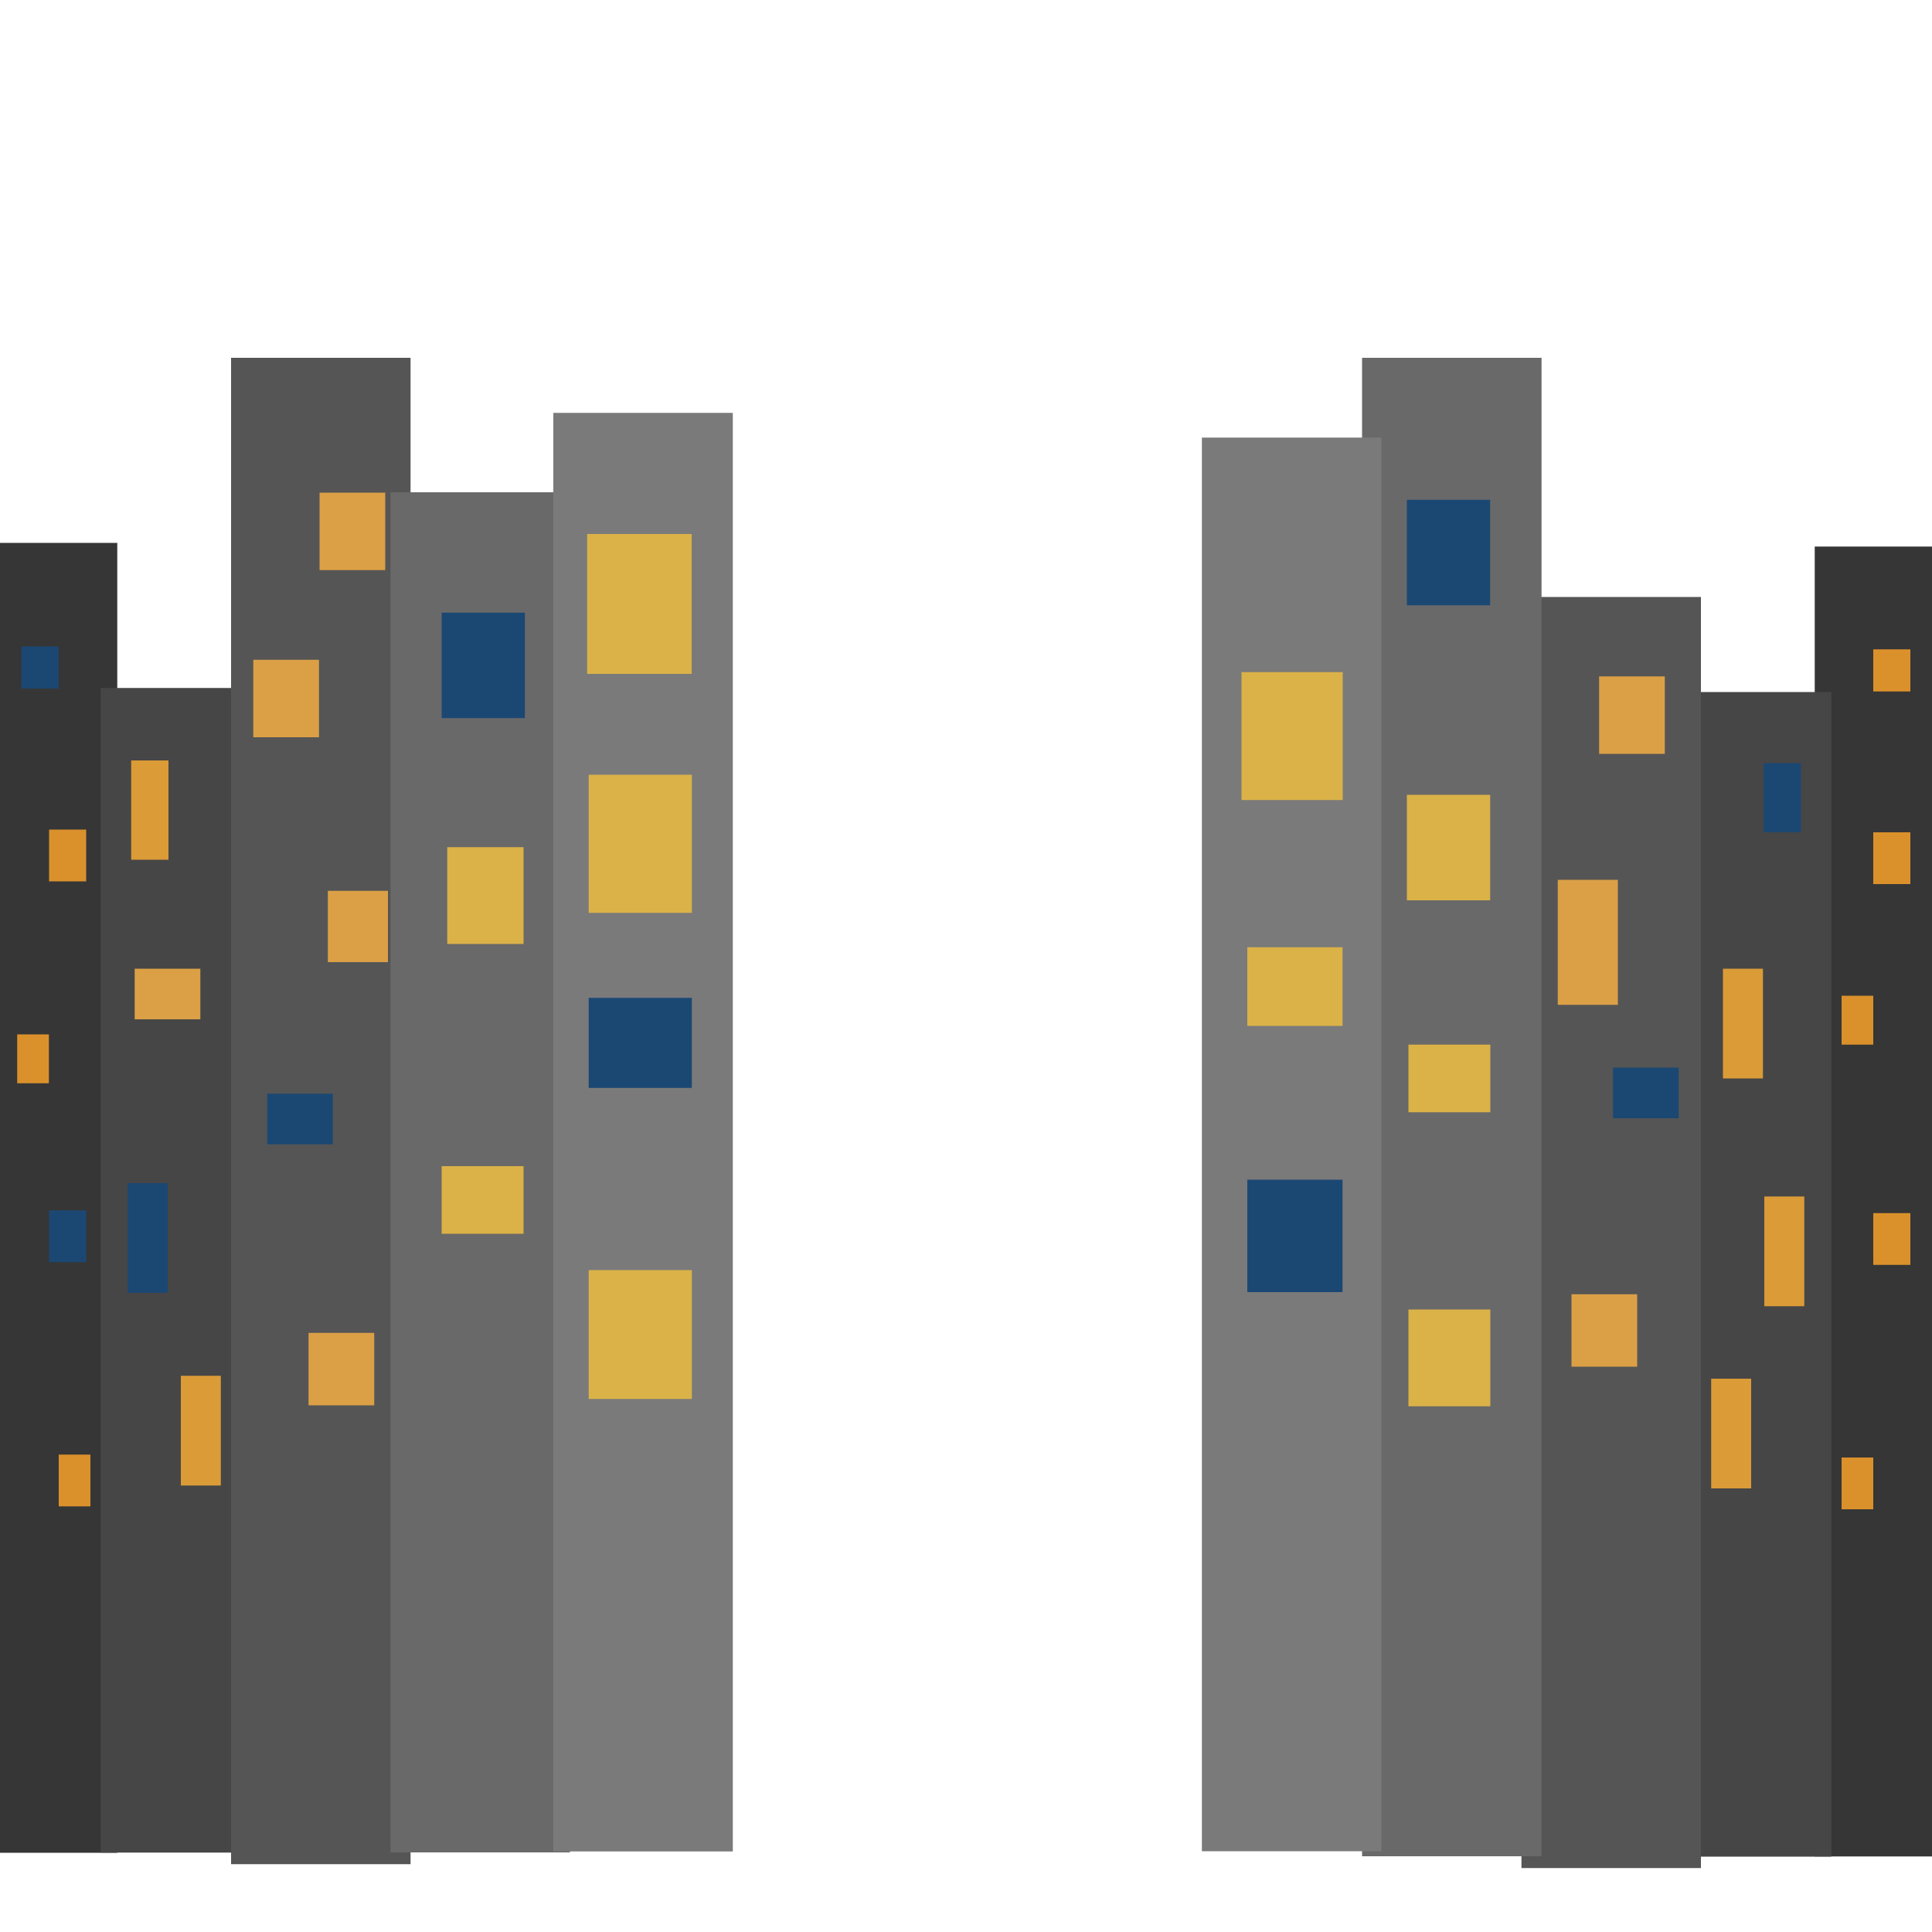
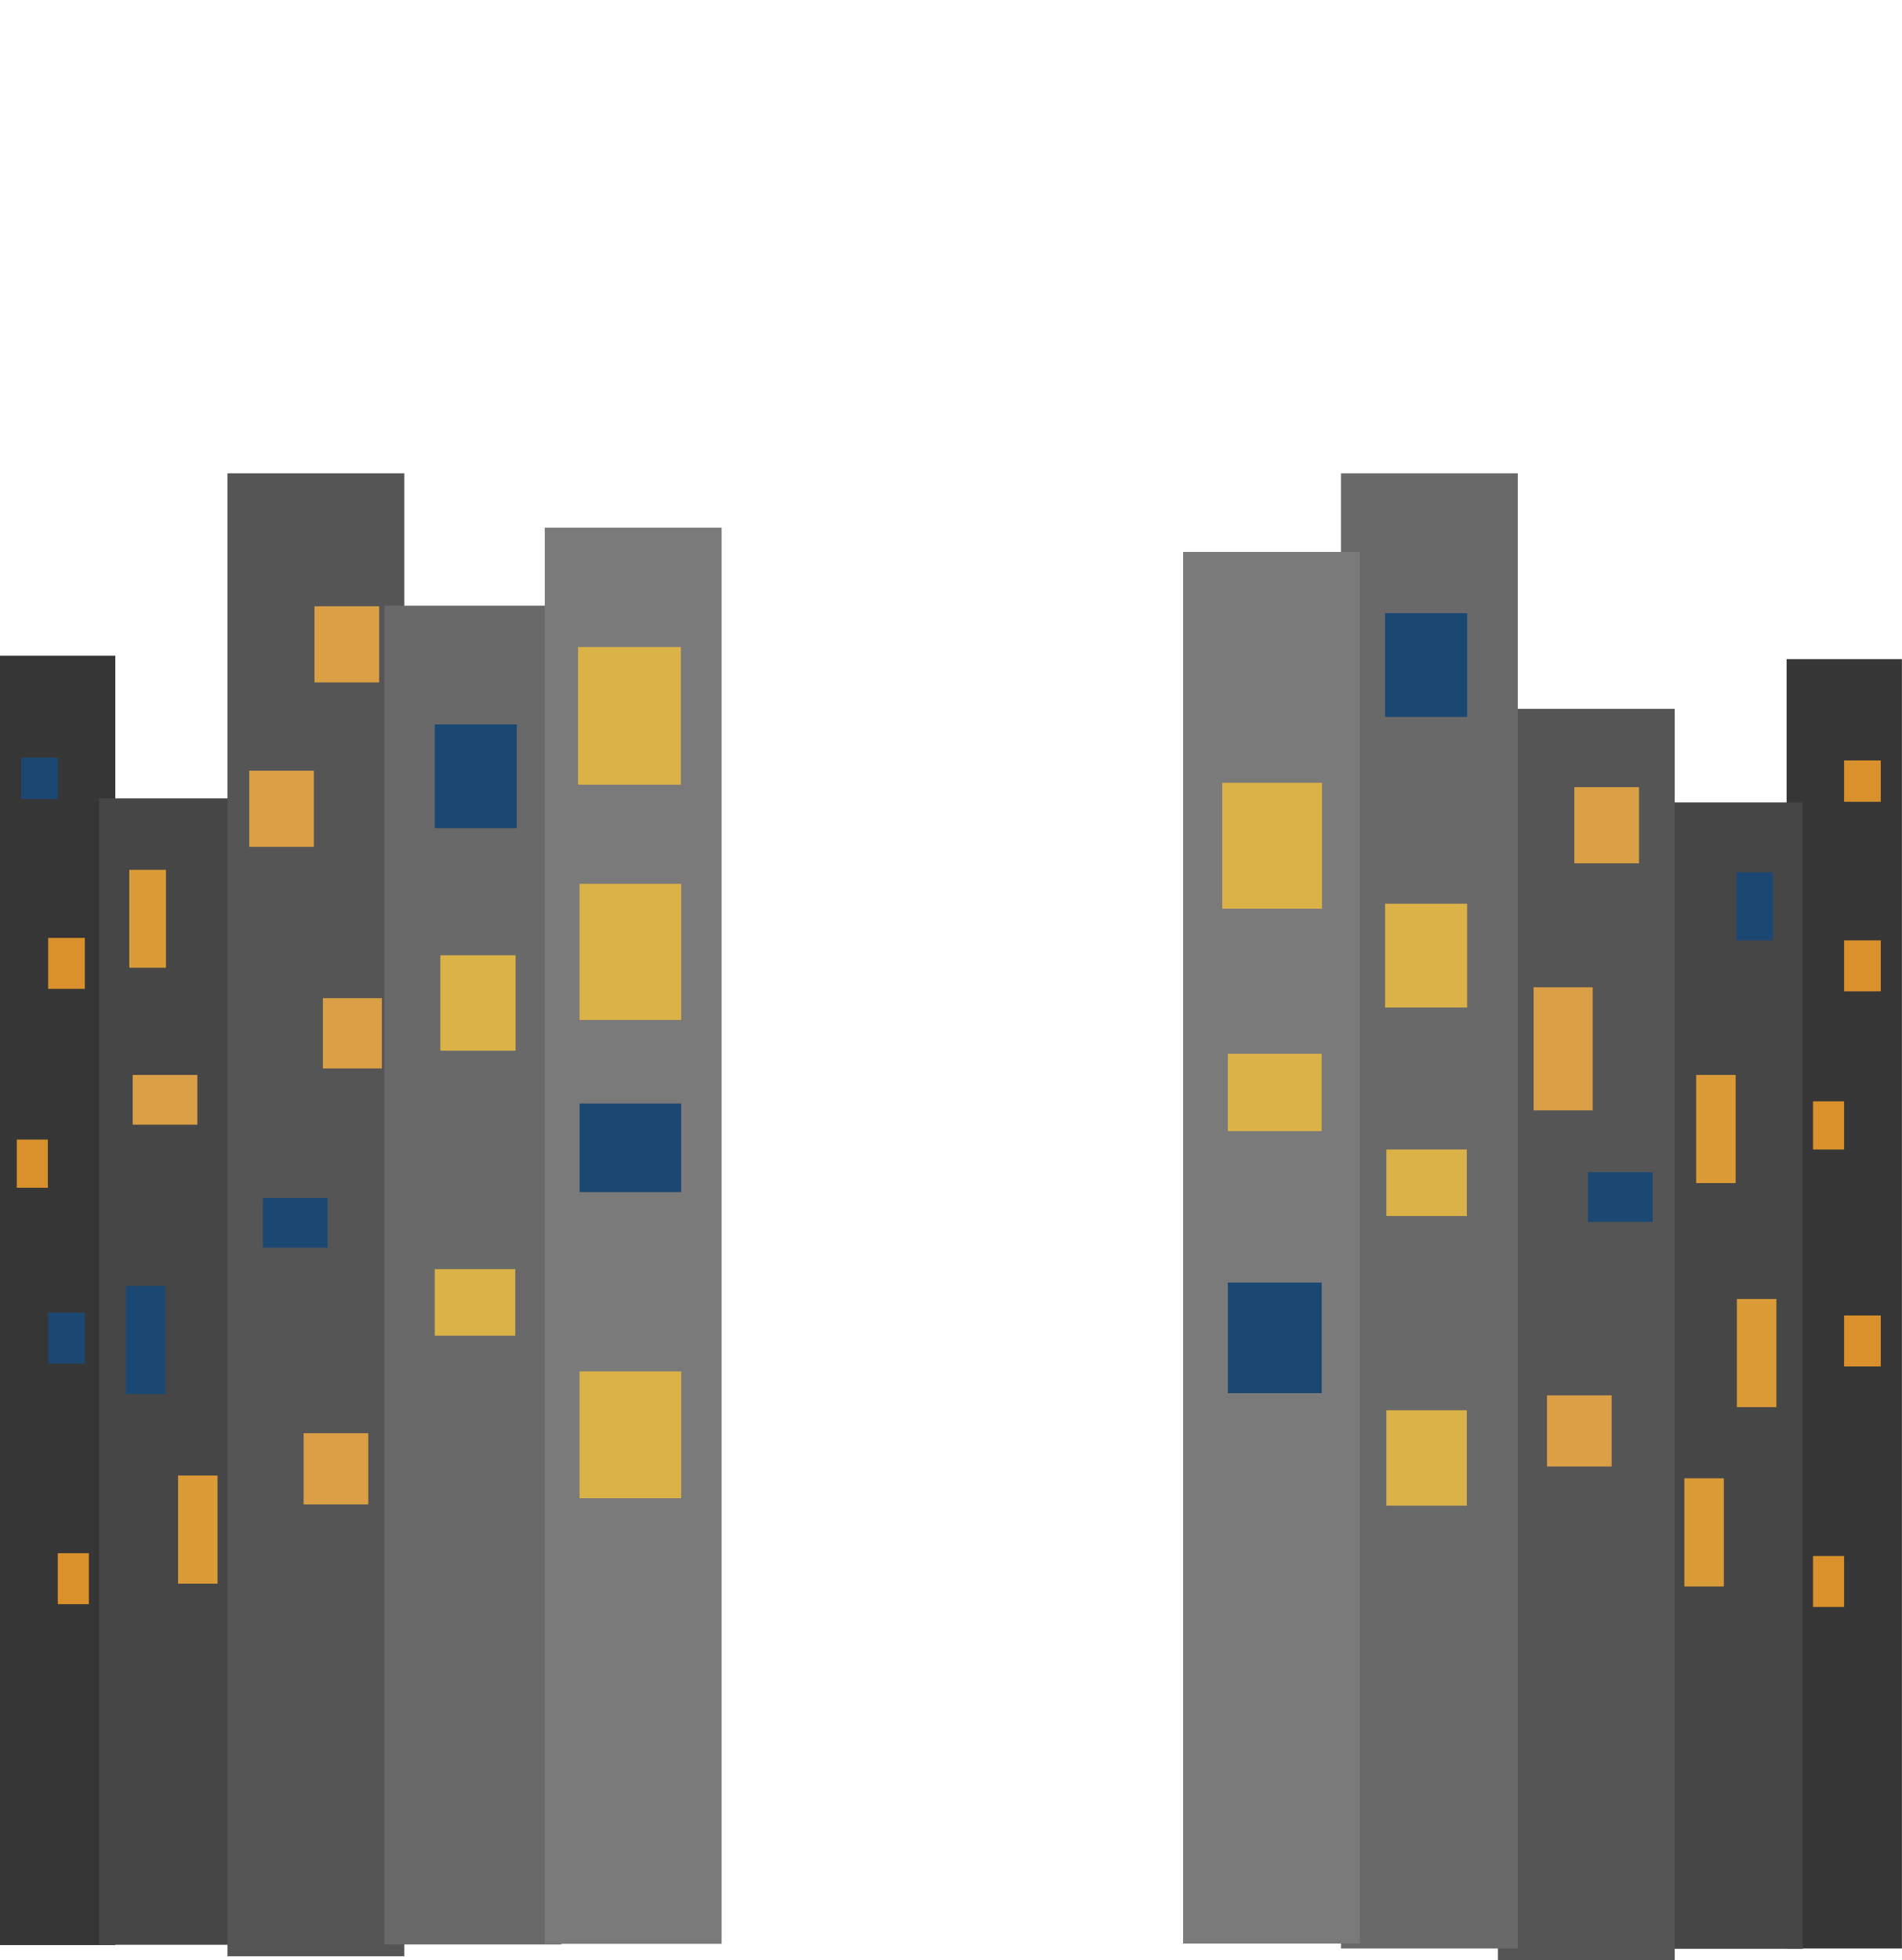
- <svg xmlns="http://www.w3.org/2000/svg" version="1.1" id="Layer_1" x="0px" y="0px" viewBox="0 0 1000 1000" enable-background="new 0 0 1000 1000" xml:space="preserve">
-   <g id="buildings">
-     <rect id="bd_left_3" y="281" fill="#363636" width="60.7" height="678" />
-     <rect id="bd_left_2" x="52.1" y="356.1" fill="#464646" width="70" height="602.8" />
-     <rect id="bd_left_1_1_" x="119.6" y="185.2" fill="#555555" width="92.9" height="779.7" />
-     <rect id="bd_left_1" x="202.1" y="254.8" fill="#6A6969" width="92.9" height="704" />
-     <rect id="bd_left_3_1_" x="939.3" y="282.9" fill="#363636" width="60.7" height="678" />
-     <rect id="bd_left_2_1_" x="877.9" y="358.2" fill="#464646" width="70" height="602.8" />
-     <rect id="bd_left_1_3_" x="787.5" y="309" fill="#555555" width="92.9" height="657.9" />
-     <rect id="bd_left_1_2_" x="705" y="185.2" fill="#6A6969" width="92.9" height="775.6" />
-     <rect id="bd_left_1_4_" x="622.1" y="226.5" fill="#7A7A7A" width="92.9" height="731.7" />
-     <rect id="bd_left_1_5_" x="286.4" y="213.7" fill="#7A7A7A" width="92.9" height="744.6" />
-   </g>
-   <g id="Layer_2">
-     <rect x="231.5" y="438.5" fill="#DBB248" width="39.5" height="50.1" />
-     <rect x="228.6" y="603.6" fill="#DBB248" width="42.4" height="35" />
-     <rect x="228.6" y="317.1" fill="#1B4873" width="43.1" height="54.6" />
-     <rect x="169.7" y="461.1" fill="#DBA046" width="31.1" height="36.9" />
-     <rect x="159.7" y="689.9" fill="#DBA046" width="34" height="37.5" />
-     <rect x="138.3" y="566.1" fill="#1B4873" width="34" height="26.2" />
-     <rect x="69.7" y="501.4" fill="#DBA046" width="34" height="26.2" />
-     <rect x="131.1" y="341.5" fill="#DBA046" width="34" height="40.1" />
-     <rect x="165.4" y="255" fill="#DBA046" width="34" height="40.1" />
-     <rect x="67.9" y="393.6" fill="#DB9B37" width="19.3" height="51.4" />
-     <rect x="66.1" y="612.4" fill="#1B4873" width="20.7" height="56.8" />
-     <rect x="93.6" y="712.1" fill="#DB9B37" width="20.7" height="56.8" />
-     <rect x="11.1" y="334.6" fill="#1B4873" width="19.2" height="21.8" />
-     <rect x="25.4" y="429.4" fill="#DB912B" width="19.2" height="26.8" />
-     <rect x="8.9" y="535.4" fill="#DB912B" width="16.4" height="25.3" />
-     <rect x="25.4" y="626.5" fill="#1B4873" width="19.2" height="26.8" />
-     <rect x="30.4" y="752.9" fill="#DB912B" width="16.4" height="26.8" />
-     <rect x="729" y="677.8" fill="#DBB248" width="42.4" height="50.1" />
-     <rect x="729" y="540.7" fill="#DBB248" width="42.4" height="35" />
-     <rect x="728.2" y="411.4" fill="#DBB248" width="43.1" height="54.6" />
-     <rect x="728.2" y="258.7" fill="#1B4873" width="43.1" height="54.6" />
-     <rect x="645.6" y="610.6" fill="#1B4873" width="49.3" height="58.2" />
-     <rect x="645.6" y="490.3" fill="#DBB248" width="49.3" height="40.7" />
-     <rect x="642.6" y="347.9" fill="#DBB248" width="52.4" height="66.2" />
-     <rect x="304.7" y="401" fill="#DBB248" width="53.4" height="71.5" />
-     <rect x="304.7" y="657.4" fill="#DBB248" width="53.4" height="66.7" />
-     <rect x="304.7" y="516.5" fill="#1B4873" width="53.4" height="46.6" />
-     <rect x="303.9" y="276.4" fill="#DBB248" width="54.1" height="72.4" />
-     <rect x="806.3" y="455.4" fill="#DBA046" width="31.1" height="64.7" />
-     <rect x="813.4" y="669.9" fill="#DBA046" width="34" height="37.5" />
-     <rect x="834.9" y="552.6" fill="#1B4873" width="34" height="26.2" />
-     <rect x="827.7" y="350.1" fill="#DBA046" width="34" height="40.1" />
-     <rect x="912.9" y="395" fill="#1B4873" width="19.3" height="35.8" />
-     <rect x="891.8" y="501.4" fill="#DB9B37" width="20.7" height="56.8" />
-     <rect x="913.2" y="619.3" fill="#DB9B37" width="20.7" height="56.8" />
-     <rect x="885.7" y="713.6" fill="#DB9B37" width="20.7" height="56.8" />
-     <rect x="969.6" y="336.1" fill="#DB912B" width="19.2" height="21.8" />
-     <rect x="969.6" y="430.8" fill="#DB912B" width="19.2" height="26.8" />
-     <rect x="953.2" y="515.4" fill="#DB912B" width="16.4" height="25.3" />
-     <rect x="969.6" y="627.9" fill="#DB912B" width="19.2" height="26.8" />
-     <rect x="953.2" y="754.4" fill="#DB912B" width="16.4" height="26.8" />
+ <svg xmlns="http://www.w3.org/2000/svg" version="1.1" id="Layer_1" x="0px" y="0px" viewBox="0 51 612 630.7" enable-background="new 0 51 612 630.7" xml:space="preserve">
+   <g>
+     <g id="buildings">
+       <rect id="bd_left_3" y="262" fill="#363636" width="37.1" height="414.9" />
+       <rect id="bd_left_2" x="31.9" y="307.9" fill="#464646" width="42.8" height="368.9" />
+       <rect id="bd_left_1_1_" x="73.2" y="203.3" fill="#555555" width="56.9" height="477.2" />
+       <rect id="bd_left_1" x="123.7" y="245.9" fill="#6A6969" width="56.9" height="430.8" />
+       <rect id="bd_left_3_1_" x="574.9" y="263.1" fill="#363636" width="37.1" height="414.9" />
+       <rect id="bd_left_2_1_" x="537.3" y="309.2" fill="#464646" width="42.8" height="368.9" />
+       <rect id="bd_left_1_3_" x="482" y="279.1" fill="#555555" width="56.9" height="402.6" />
+       <rect id="bd_left_1_2_" x="431.5" y="203.3" fill="#6A6969" width="56.9" height="474.7" />
+       <rect id="bd_left_1_4_" x="380.7" y="228.6" fill="#7A7A7A" width="56.9" height="447.8" />
+       <rect id="bd_left_1_5_" x="175.3" y="220.8" fill="#7A7A7A" width="56.9" height="455.7" />
+     </g>
+     <rect x="103.9" y="372.2" fill="#DBA046" width="19" height="22.6" />
+     <rect x="97.7" y="512.2" fill="#DBA046" width="20.8" height="22.9" />
+     <rect x="42.7" y="396.9" fill="#DBA046" width="20.8" height="16" />
+     <rect x="80.2" y="299" fill="#DBA046" width="20.8" height="24.5" />
+     <rect x="101.2" y="246.1" fill="#DBA046" width="20.8" height="24.5" />
+     <rect x="41.6" y="330.9" fill="#DB9B37" width="11.8" height="31.5" />
+     <rect x="57.3" y="525.8" fill="#DB9B37" width="12.7" height="34.8" />
+     <rect x="15.5" y="352.8" fill="#DB912B" width="11.8" height="16.4" />
+     <rect x="5.4" y="417.7" fill="#DB912B" width="10" height="15.5" />
+     <rect x="18.6" y="550.8" fill="#DB912B" width="10" height="16.4" />
+     <g>
+       <rect x="141.7" y="358.4" fill="#DBB248" width="24.2" height="30.7" />
+       <rect x="139.9" y="459.4" fill="#DBB248" width="25.9" height="21.4" />
+       <rect x="446.1" y="504.8" fill="#DBB248" width="25.9" height="30.7" />
+       <rect x="446.1" y="420.9" fill="#DBB248" width="25.9" height="21.4" />
+       <rect x="445.7" y="341.8" fill="#DBB248" width="26.4" height="33.4" />
+       <rect x="395.1" y="390.1" fill="#DBB248" width="30.2" height="24.9" />
+       <rect x="393.3" y="302.9" fill="#DBB248" width="32.1" height="40.5" />
+       <rect x="186.5" y="335.4" fill="#DBB248" width="32.7" height="43.8" />
+       <rect x="186.5" y="492.3" fill="#DBB248" width="32.7" height="40.8" />
+       <rect x="186" y="259.2" fill="#DBB248" width="33.1" height="44.3" />
+     </g>
+     <rect x="493.5" y="368.7" fill="#DBA046" width="19" height="39.6" />
+     <rect x="497.8" y="500" fill="#DBA046" width="20.8" height="22.9" />
+     <rect x="506.6" y="304.3" fill="#DBA046" width="20.8" height="24.5" />
+     <g>
+       <rect x="139.9" y="284.1" fill="#1B4873" width="26.4" height="33.4" />
+       <rect x="84.6" y="436.5" fill="#1B4873" width="20.8" height="16" />
+       <rect x="40.5" y="464.8" fill="#1B4873" width="12.7" height="34.8" />
+       <rect x="6.8" y="294.8" fill="#1B4873" width="11.8" height="13.3" />
+       <rect x="15.5" y="473.4" fill="#1B4873" width="11.8" height="16.4" />
+       <rect x="445.7" y="248.3" fill="#1B4873" width="26.4" height="33.4" />
+       <rect x="395.1" y="463.7" fill="#1B4873" width="30.2" height="35.6" />
+       <rect x="186.5" y="406.1" fill="#1B4873" width="32.7" height="28.5" />
+       <rect x="511" y="428.2" fill="#1B4873" width="20.8" height="16" />
+       <rect x="558.7" y="331.7" fill="#1B4873" width="11.8" height="21.9" />
+     </g>
+     <rect x="545.8" y="396.9" fill="#DB9B37" width="12.7" height="34.8" />
+     <rect x="558.9" y="469" fill="#DB9B37" width="12.7" height="34.8" />
+     <rect x="542" y="526.7" fill="#DB9B37" width="12.7" height="34.8" />
+     <rect x="593.4" y="295.7" fill="#DB912B" width="11.8" height="13.3" />
+     <rect x="593.4" y="353.6" fill="#DB912B" width="11.8" height="16.4" />
+     <rect x="583.4" y="405.4" fill="#DB912B" width="10" height="15.5" />
+     <rect x="593.4" y="474.3" fill="#DB912B" width="11.8" height="16.4" />
+     <rect x="583.4" y="551.7" fill="#DB912B" width="10" height="16.4" />
  </g>
</svg>
